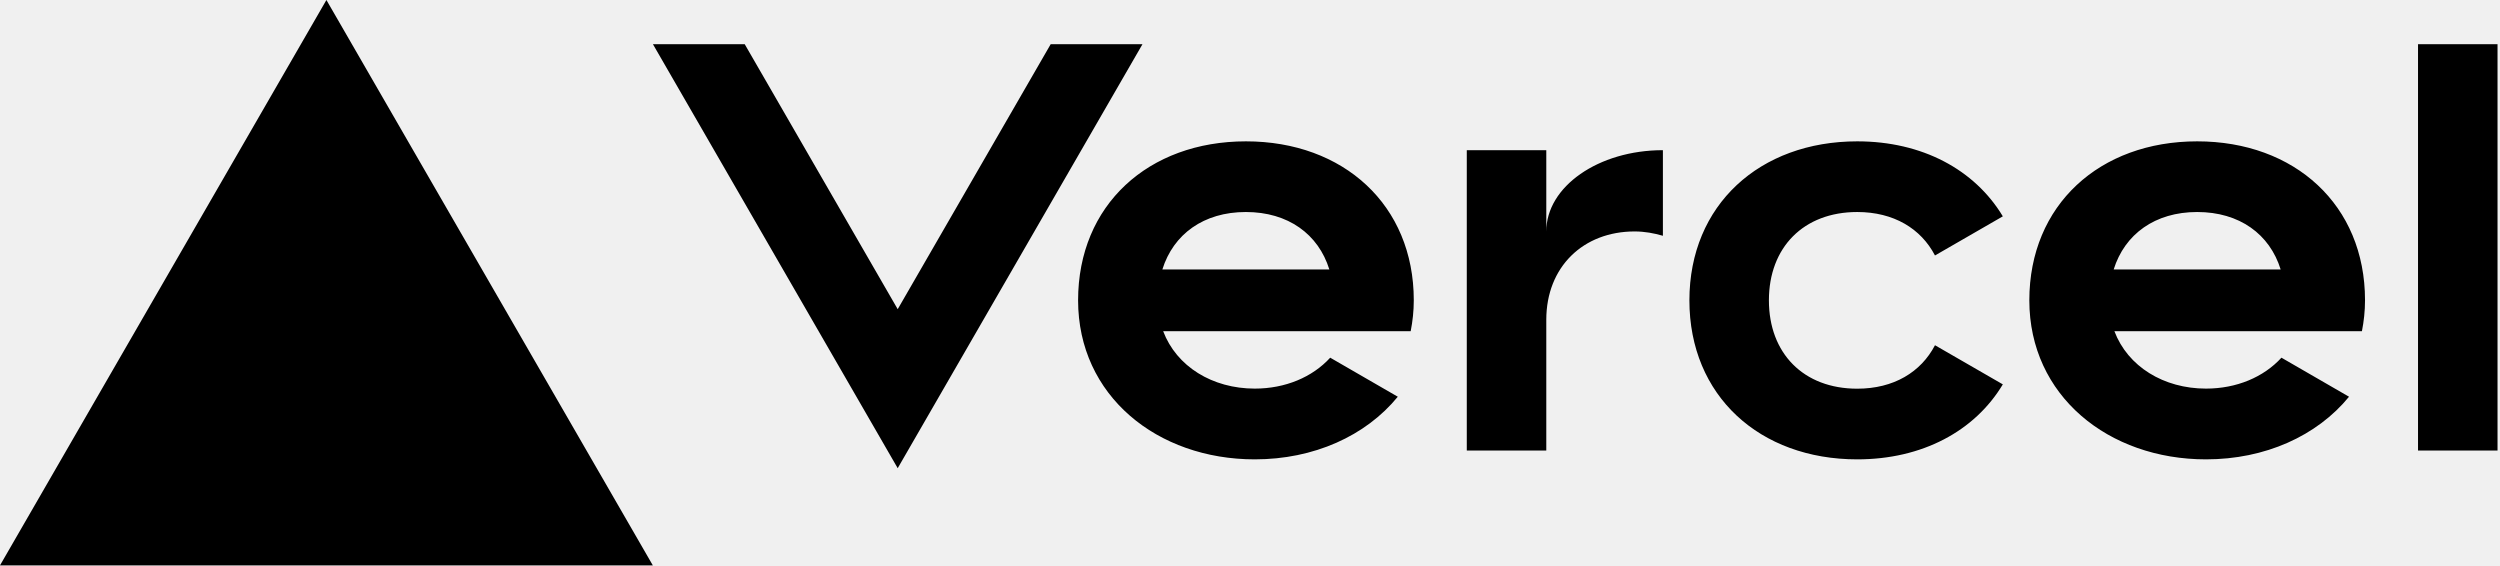
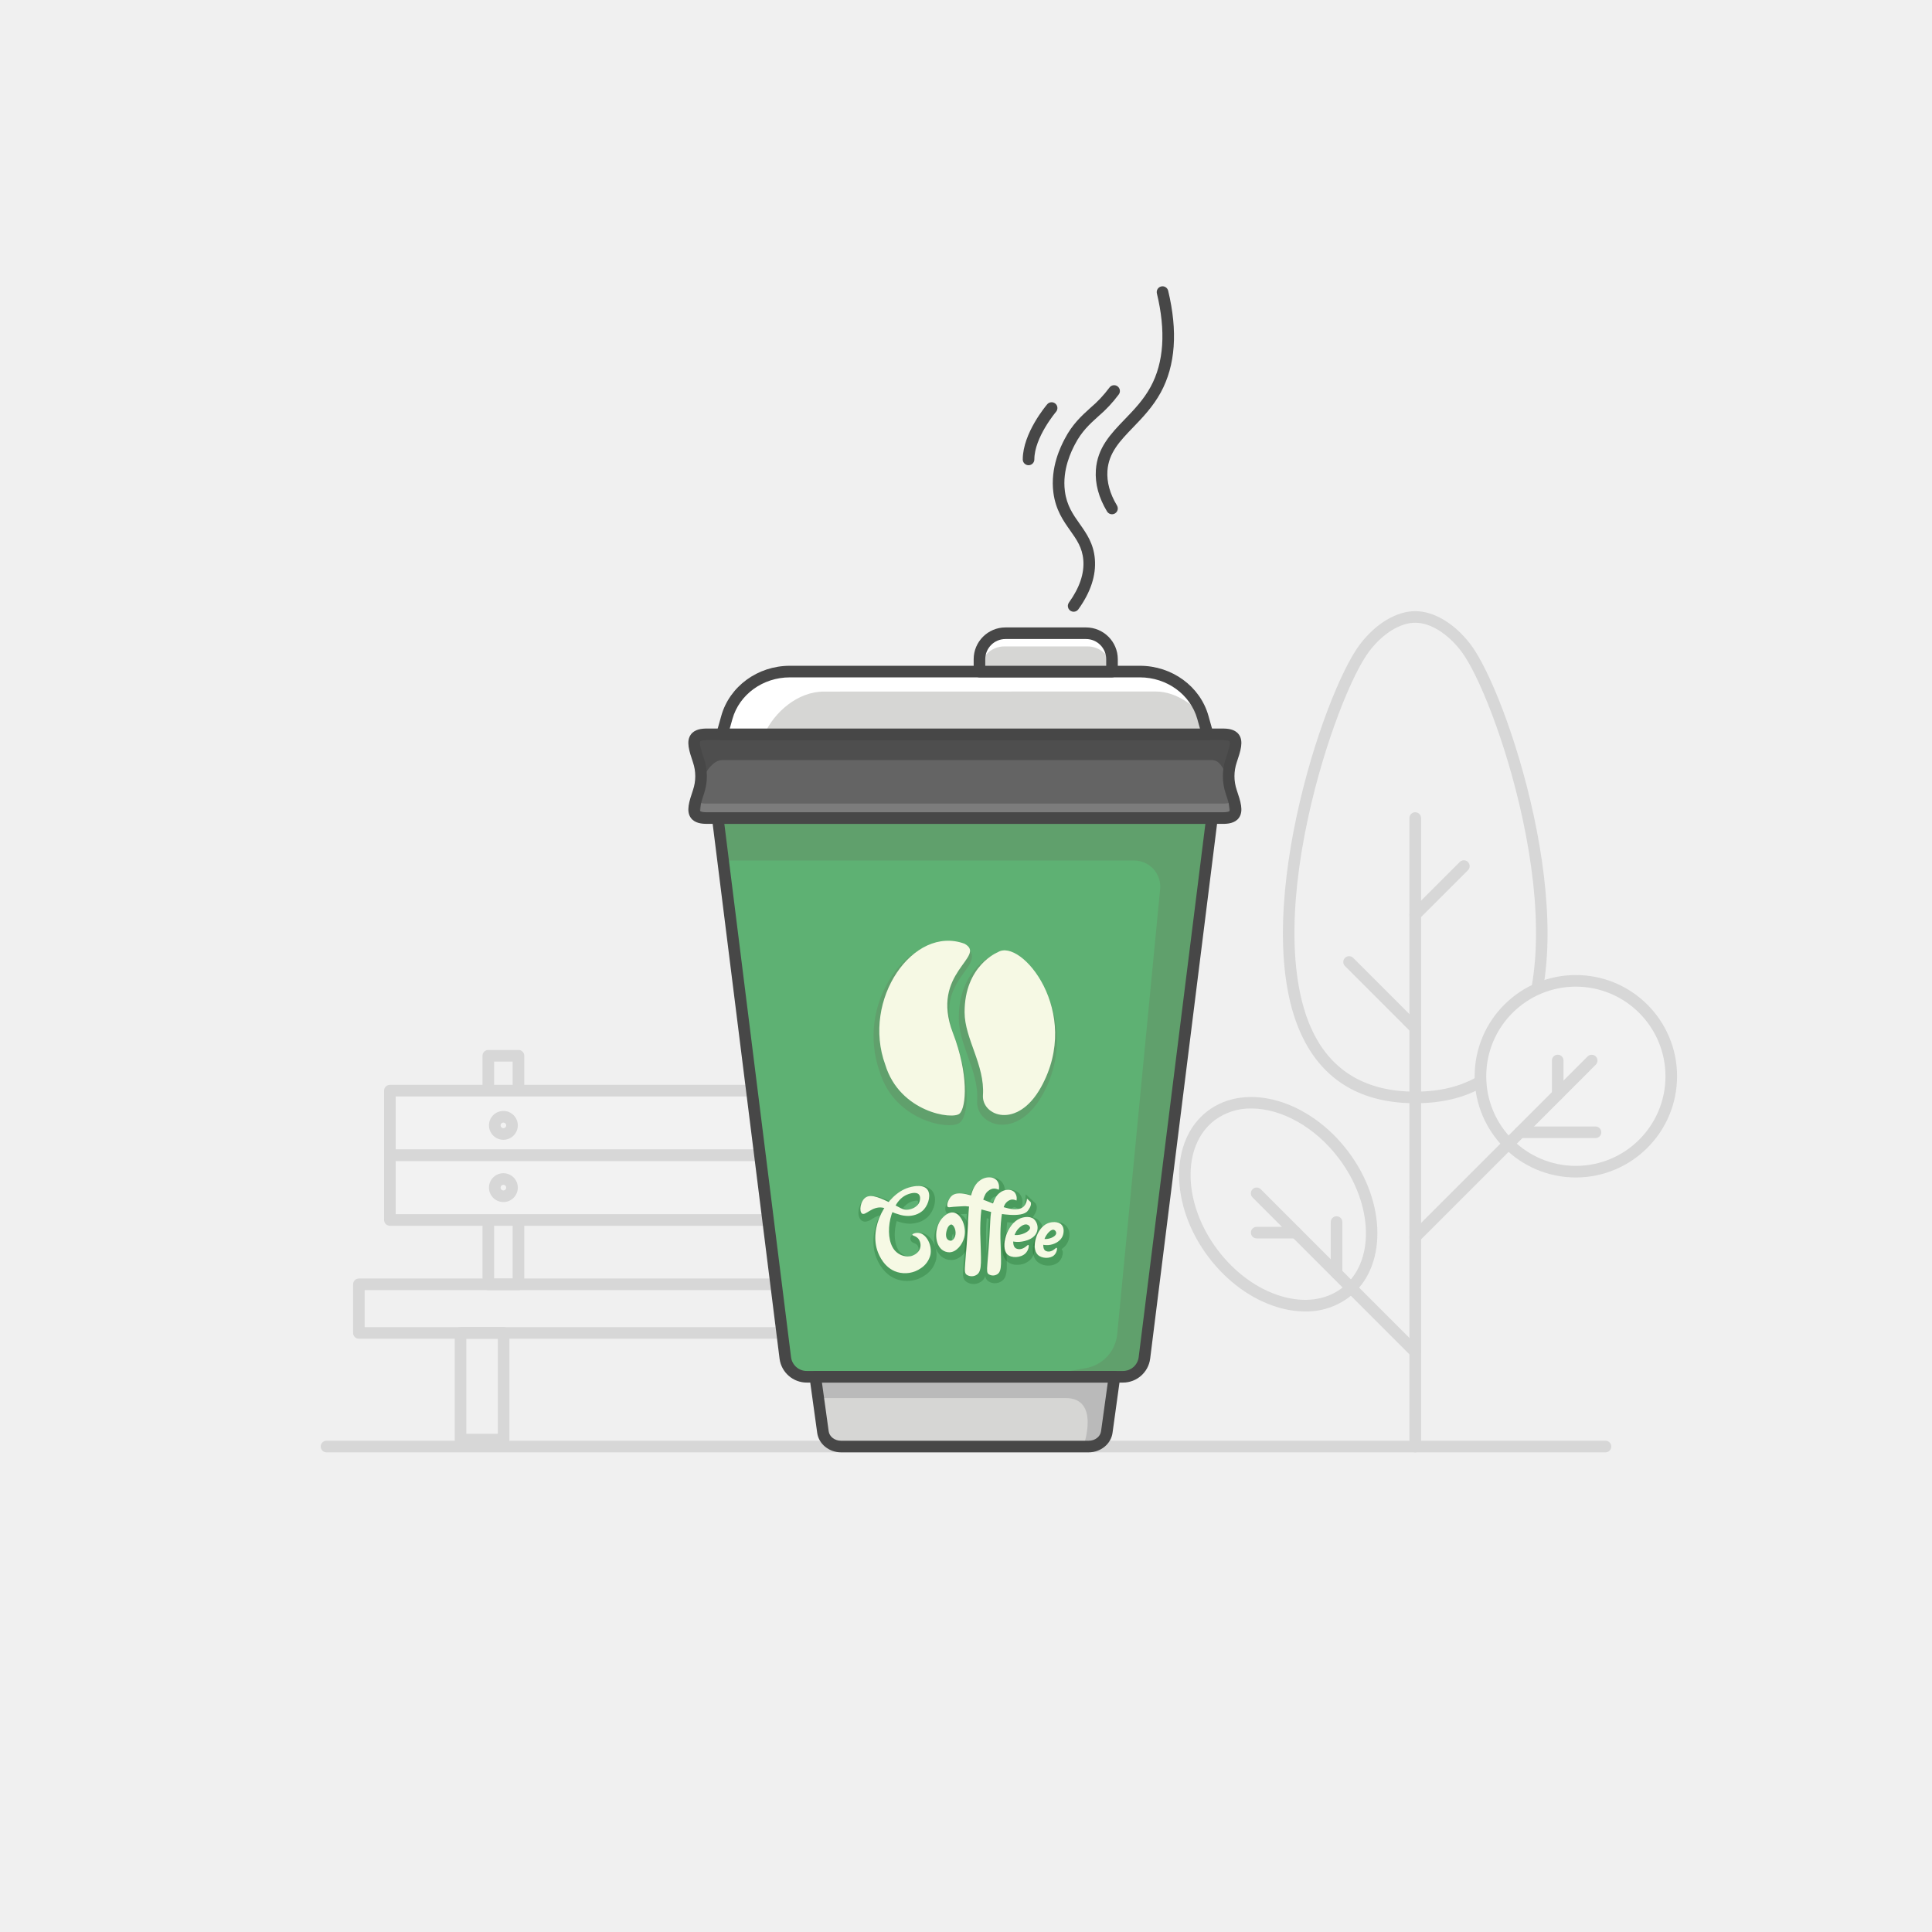
- <svg xmlns="http://www.w3.org/2000/svg" width="283" height="64" viewBox="0 0 283 64" fill="none">
-   <path d="M141.04 16c-11.04 0-19 7.2-19 18s8.96 18 20 18c6.67 0 12.55-2.64 16.19-7.09l-7.65-4.42c-2.02 2.21-5.09 3.5-8.54 3.5-4.79 0-8.86-2.5-10.37-6.5h28.02c.22-1.12.35-2.28.35-3.5 0-10.79-7.96-17.99-19-17.99zm-9.46 14.5c1.25-3.99 4.67-6.5 9.45-6.5 4.79 0 8.21 2.51 9.45 6.5h-18.9zM248.72 16c-11.04 0-19 7.2-19 18s8.96 18 20 18c6.67 0 12.55-2.64 16.19-7.09l-7.65-4.42c-2.02 2.21-5.09 3.5-8.54 3.5-4.79 0-8.86-2.5-10.37-6.5h28.02c.22-1.12.35-2.28.35-3.5 0-10.79-7.96-17.99-19-17.99zm-9.45 14.5c1.25-3.99 4.67-6.5 9.45-6.5 4.79 0 8.21 2.51 9.45 6.5h-18.9zM200.24 34c0 6 3.92 10 10 10 4.12 0 7.21-1.87 8.8-4.92l7.68 4.43c-3.18 5.3-9.14 8.49-16.48 8.49-11.05 0-19-7.2-19-18s7.96-18 19-18c7.34 0 13.29 3.19 16.48 8.49l-7.68 4.43c-1.59-3.05-4.68-4.92-8.8-4.92-6.07 0-10 4-10 10zm82.48-29v46h-9V5h9zM36.95 0L73.9 64H0L36.95 0zm92.38 5l-27.71 48L73.91 5H84.3l17.32 30 17.32-30h10.39zm58.91 12v9.69c-1-.29-2.06-.49-3.2-.49-5.81 0-10 4-10 10V51h-9V17h9v9.2c0-5.08 5.91-9.2 13.2-9.2z" fill="#000" />
+ <svg xmlns="http://www.w3.org/2000/svg" viewBox="0 0 1000 1000" x="0px" y="0px" width="1000px" height="1000px" version="1.1">
+   <g style="isolation:isolate">
+     <g id="Layer_1" data-name="Layer 1">
+       <g opacity="0.15">
+         <path d="M831,751.724H169a3,3,0,0,1,0-6H831a3,3,0,0,1,0,6Z" fill="#474747" />
+         <path d="M732.524,751.724a3,3,0,0,1-3-3v-325.3a3,3,0,0,1,6,0v325.3A3,3,0,0,1,732.524,751.724Z" fill="#474747" />
+         <path d="M732.524,571.035c-27.525,0-47.105-11.427-58.2-33.962C645.32,478.129,684.9,358.187,704.079,333.282c8.172-10.615,18.806-16.953,28.445-16.953s20.273,6.338,28.445,16.953h0c19.175,24.906,58.758,144.849,29.749,203.791C779.627,559.608,760.048,571.035,732.524,571.035Zm0-248.706c-7.79,0-16.646,5.463-23.691,14.613-8.916,11.58-23.221,46.966-31.725,86.137-10.3,47.452-9.379,87,2.6,111.345,10,20.312,27.765,30.611,52.812,30.611s42.814-10.3,52.811-30.611c11.984-24.349,12.908-63.893,2.606-111.345-8.506-39.17-22.811-74.556-31.726-86.137h0C749.17,327.792,740.314,322.329,732.524,322.329Z" fill="#474747" />
+         <path d="M732.524,476.456a3,3,0,0,1-2.121-5.121l25.2-25.2a3,3,0,0,1,4.242,4.242l-25.2,25.2A2.991,2.991,0,0,1,732.524,476.456Z" fill="#474747" />
+         <path d="M732.524,535.166a2.988,2.988,0,0,1-2.121-.879l-34.279-34.279a3,3,0,0,1,4.242-4.242l34.279,34.279a3,3,0,0,1-2.121,5.121Z" fill="#474747" />
+         <circle cx="815.662" cy="557.071" r="49.387" fill="#fff" />
+         <path d="M815.662,609.458a52.388,52.388,0,1,1,52.387-52.387A52.447,52.447,0,0,1,815.662,609.458Zm0-98.775a46.388,46.388,0,1,0,46.387,46.388A46.44,46.44,0,0,0,815.662,510.683Z" fill="#474747" />
+         <path d="M732.524,643.274a3,3,0,0,1-2.121-5.121l91.365-91.364a3,3,0,0,1,4.242,4.242L734.645,642.4A2.991,2.991,0,0,1,732.524,643.274Z" fill="#474747" />
+         <path d="M825.822,589.075h-39.1a3,3,0,1,1,0-6h39.1a3,3,0,0,1,0,6Z" fill="#474747" />
+         <path d="M806.273,569.525a3,3,0,0,1-3-3V548.91a3,3,0,0,1,6,0v17.615A3,3,0,0,1,806.273,569.525Z" fill="#474747" />
+         <path d="M732.524,702.751a2.988,2.988,0,0,1-2.121-.879l-82.06-82.06a3,3,0,1,1,4.242-4.242l82.06,82.06a3,3,0,0,1-2.121,5.121Z" fill="#474747" />
+         <path d="M675.6,678.813a49.777,49.777,0,0,1-14.236-2.18c-13.529-4.041-26.285-13.3-35.919-26.07-20.092-26.635-20.212-60.547-.267-75.592s52.52-5.616,72.611,21.019h0c20.094,26.636,20.214,60.547.269,75.593A36.727,36.727,0,0,1,675.6,678.813ZM647.712,573.746a30.913,30.913,0,0,0-18.917,6.015c-17.3,13.053-16.656,43.194,1.444,67.189,8.87,11.757,20.534,20.257,32.847,23.934,11.985,3.579,23.122,2.126,31.362-4.09,17.3-13.055,16.657-43.195-1.444-67.191h0C680.561,583.109,663.058,573.746,647.712,573.746Z" fill="#474747" />
+         <path d="M691.794,662.021a3,3,0,0,1-3-3V632.537a3,3,0,0,1,6,0v26.484A3,3,0,0,1,691.794,662.021Z" fill="#474747" />
+         <path d="M670.774,641h-20.31a3,3,0,0,1,0-6h20.31a3,3,0,1,1,0,6Z" fill="#474747" />
+         <path d="M260.675,748.1h-22.3a3,3,0,0,1-3-3V689.925a3,3,0,0,1,3-3h22.3a3,3,0,0,1,3,3V745.1A3,3,0,0,1,260.675,748.1Zm-19.3-6h16.3V692.925h-16.3Z" fill="#474747" />
+         <path d="M491.276,748.1h-22.3a3,3,0,0,1-3-3V689.925a3,3,0,0,1,3-3h22.3a3,3,0,0,1,3,3V745.1A3,3,0,0,1,491.276,748.1Zm-19.3-6h16.3V692.925h-16.3Z" fill="#474747" />
+         <path d="M268.36,667.754H252.747a3,3,0,0,1-3-3v-118.3a3,3,0,0,1,3-3H268.36a3,3,0,0,1,3,3v118.3A3,3,0,0,1,268.36,667.754Zm-12.613-6h9.613v-112.3h-9.613Z" fill="#474747" />
+         <path d="M476.9,667.754H461.286a3,3,0,0,1-3-3v-118.3a3,3,0,0,1,3-3H476.9a3,3,0,0,1,3,3v118.3A3,3,0,0,1,476.9,667.754Zm-12.614-6H473.9v-112.3h-9.614Z" fill="#474747" />
+         <rect x="201.804" y="564.531" width="312.251" height="33.455" fill="#fff" />
+         <path d="M514.056,600.987H201.8a3,3,0,0,1-3-3V564.531a3,3,0,0,1,3-3H514.056a3,3,0,0,1,3,3v33.456A3,3,0,0,1,514.056,600.987Zm-309.252-6H511.056V567.531H204.8Z" fill="#474747" />
+         <rect x="201.804" y="597.987" width="312.251" height="33.455" fill="#fff" />
+         <path d="M514.056,634.442H201.8a3,3,0,0,1-3-3V597.987a3,3,0,0,1,3-3H514.056a3,3,0,0,1,3,3v33.455A3,3,0,0,1,514.056,634.442Zm-309.252-6H511.056V600.987H204.8Z" fill="#474747" />
+         <path d="M469.093,589.949a7.461,7.461,0,1,1,7.461-7.461A7.469,7.469,0,0,1,469.093,589.949Zm0-8.922a1.461,1.461,0,1,0,1.461,1.461A1.463,1.463,0,0,0,469.093,581.027Z" fill="#474747" />
+         <path d="M469.093,622.176a7.461,7.461,0,1,1,7.461-7.461A7.469,7.469,0,0,1,469.093,622.176Zm0-8.922a1.461,1.461,0,1,0,1.461,1.461A1.462,1.462,0,0,0,469.093,613.254Z" fill="#474747" />
+         <path d="M260.554,589.949a7.461,7.461,0,1,1,7.461-7.461A7.469,7.469,0,0,1,260.554,589.949Zm0-8.922a1.461,1.461,0,1,0,1.461,1.461A1.463,1.463,0,0,0,260.554,581.027Z" fill="#474747" />
+         <path d="M260.554,622.176a7.461,7.461,0,1,1,7.461-7.461A7.469,7.469,0,0,1,260.554,622.176Zm0-8.922a1.461,1.461,0,1,0,1.461,1.461A1.462,1.462,0,0,0,260.554,613.254Z" fill="#474747" />
+         <path d="M539.277,692.925H185.763a3,3,0,0,1-3-3V664.754a3,3,0,0,1,3-3H539.277a3,3,0,0,1,3,3v25.171A3,3,0,0,1,539.277,692.925Zm-350.514-6H536.277V667.754H188.763Z" fill="#474747" />
+       </g>
+       <path d="M422,712.62l3.958,28.623c.592,4.281,4.6,7.48,9.368,7.48H563.5c4.772,0,8.776-3.2,9.368-7.48l3.958-28.623Z" fill="#d6d6d4" />
+       <path d="M560.739,748.723l9.33-2.411,6.757-33.692H422l1.521,11h128C569.791,723.621,560.739,748.723,560.739,748.723Z" fill="#bababa" />
+       <path d="M592.342,702.936,627.3,423.426H371.52l34.961,279.51a11.151,11.151,0,0,0,11.163,9.684H581.179A11.151,11.151,0,0,0,592.342,702.936Z" fill="#5eb173" />
+       <path d="M592.342,702.936,627.3,423.426H371.52l34.961,279.51a11.151,11.151,0,0,0,11.163,9.684H581.179A11.151,11.151,0,0,0,592.342,702.936Z" fill="#5eb173" />
+       <path d="M492.3,652.194a8.228,8.228,0,0,1-5.065-1.849,11.312,11.312,0,0,1-3.64-8.413,15.1,15.1,0,0,1,4.241-11.413c.761-.729,3.074-2.951,6.087-2.951a6.076,6.076,0,0,1,.935.073,7.939,7.939,0,0,1,5.2,3.75,15.211,15.211,0,0,1,1.968,11.6c-1.112,4.357-4.82,9.063-9.5,9.2Zm.99-13.755c-.869,2.077-.67,3.428-.421,3.656a.623.623,0,0,0,.089.061,2.716,2.716,0,0,0,.494-.91A4.26,4.26,0,0,0,493.285,638.439Z" fill="#60a06c" opacity="0.34" style="mix-blend-mode:multiply" />
+       <path d="M503.92,664.587a6.471,6.471,0,0,1-3.626-1.072c-2.239-1.5-2.073-3.476-1.455-10.806.391-4.641.982-11.654,1.479-22.706q.038-.846.1-1.687l-.191,0q-.354,0-.682.031c-.794.074-1.59.106-2.386.136-.864.034-1.68.066-2.478.156-.334.038-.63.075-.891.108a12.319,12.319,0,0,1-1.506.136,2.877,2.877,0,0,1-2.169-.854c-2.059-2.146.2-6.628,1.934-8.328a7.729,7.729,0,0,1,5.629-2.007,19.893,19.893,0,0,1,4.592.629A13.516,13.516,0,0,1,507,611.432a10.451,10.451,0,0,1,5.918-2.083,8.212,8.212,0,0,1,1.2.088,7.058,7.058,0,0,1,4.074,1.939,6.95,6.95,0,0,1,1.93,4.887,8.01,8.01,0,0,1,2.623-.455,7.378,7.378,0,0,1,1.073.08,6.387,6.387,0,0,1,3.68,1.754,6.909,6.909,0,0,1,1.572,6.225l-.393,1.708a2.706,2.706,0,0,0,.834-.541,4.246,4.246,0,0,0,1.072-2.778l.35-4.109,5.142,4.809.162.323c.9,1.8.294,4.13-1.752,6.734-1.5,1.917-4.387,2.849-8.817,2.849a41.616,41.616,0,0,1-4.365-.252,81.841,81.841,0,0,0-.478,10.325c.053,2.036.114,3.852.168,5.474.3,8.869.42,12.54-2.441,14.638a6.122,6.122,0,0,1-3.6,1.146h0a5.877,5.877,0,0,1-3.291-.974A3.477,3.477,0,0,1,510,660.455a5.812,5.812,0,0,1-2.1,2.867A6.752,6.752,0,0,1,503.92,664.587Zm6.8-34.044c-.444,5-.329,9.766-.328,9.821.06,2.347.131,4.443.193,6.315.025.769.051,1.5.072,2.208.285-3.7.609-8.536.9-14.931.049-1.084.126-2.132.23-3.134C511.431,630.729,511.076,630.637,510.724,630.543Zm12.832-4.982a14.8,14.8,0,0,0,3.019.366,7.415,7.415,0,0,0,.9-.051l-1.3-.693a2.447,2.447,0,0,0-1.131-.313,1.706,1.706,0,0,0-.262.02A3.163,3.163,0,0,0,523.556,625.561Zm-9.728-3.222a12.831,12.831,0,0,1,1.941-3.14c-.065,0-.128-.008-.192-.008a2.319,2.319,0,0,0-.383.032,4.143,4.143,0,0,0-1.962,1.251,4.747,4.747,0,0,0-.78,1.329Z" fill="#60a06c" opacity="0.34" style="mix-blend-mode:multiply" />
+       <path d="M526.506,654.655a7.751,7.751,0,0,1-5.563-2.018c-1.924-1.925-2.551-5.362-1.721-9.428.9-4.414,3.826-10.324,9.1-12.45a12.436,12.436,0,0,1,4.356-.866,7.207,7.207,0,0,1,4.812,1.64,8.145,8.145,0,0,1,2.239,8.227,8.72,8.72,0,0,1-4.827,5.421,2.576,2.576,0,0,1,.547,1.372,7.629,7.629,0,0,1-2.292,5.618A9.638,9.638,0,0,1,526.506,654.655Zm5.094-16.826a4.163,4.163,0,0,0-.985.569A6.954,6.954,0,0,0,531.6,637.829Z" fill="#60a06c" opacity="0.34" style="mix-blend-mode:multiply" />
+       <path d="M542.6,655.067a8.386,8.386,0,0,1-5.947-2.257c-1.9-1.95-2.541-5.238-1.76-9.021,1-4.839,3.984-8.935,7.608-10.434a11.355,11.355,0,0,1,4.172-.818,6.864,6.864,0,0,1,5.35,2.144c2.232,2.538,1.422,6.032,1.122,7.042a8.772,8.772,0,0,1-3.694,4.819,2.531,2.531,0,0,1,.642,1.528,6.853,6.853,0,0,1-2.174,5.144A7.838,7.838,0,0,1,542.6,655.067Z" fill="#60a06c" opacity="0.34" style="mix-blend-mode:multiply" />
+       <path d="M469.411,663.021a15.86,15.86,0,0,1-4.614-.675c-4.954-1.508-8.951-5.592-11.257-11.5-2.493-6.388-1.745-14.489,1.885-21.77a12.376,12.376,0,0,0-3.979,1.813,7.2,7.2,0,0,1-3.618,1.448,3.1,3.1,0,0,1-1.872-.618c-1.145-.855-1.715-2.464-1.6-4.53.129-2.354,1.225-5.662,3.893-7.234a6.762,6.762,0,0,1,3.484-.889c2.613,0,5.595,1.177,8.706,2.623a23.416,23.416,0,0,1,10.117-6.858,19.392,19.392,0,0,1,5.732-.975,7.636,7.636,0,0,1,6.012,2.3c2.98,3.374,1.628,9.486-1.5,13.075-1.506,1.728-4.335,3.848-9.256,4.136-.267.016-.526.024-.779.024a18.7,18.7,0,0,1-5.337-.955c-.453-.128-.884-.261-1.3-.4-1.937,6.705-1.049,13.858,2.245,16.6a7.493,7.493,0,0,0,4.5,1.737,4.867,4.867,0,0,0,1.136-.131c.113-.026,2.76-.682,3.331-2.8a3.485,3.485,0,0,0-.539-2.98,3.743,3.743,0,0,0-1.556-.962c-.594-.242-2.176-.883-2.032-2.575.161-1.915,2.551-2.787,4.7-2.787a7.073,7.073,0,0,1,1.758.215c4.631,1.194,7.977,7.725,6.886,13.439a13.423,13.423,0,0,1-5.739,8.252,16.245,16.245,0,0,1-9.413,2.979Zm-1.961-37.8a6.018,6.018,0,0,0,2.844.933,4.633,4.633,0,0,0,.551-.035c1.724-.21,3.733-1.24,4.237-2.8a2.47,2.47,0,0,0,.037-1.733,1.369,1.369,0,0,0-.793-.152,9.151,9.151,0,0,0-3.705,1.051l-.144.078A10.174,10.174,0,0,0,467.45,625.223Z" fill="#60a06c" opacity="0.34" style="mix-blend-mode:multiply" />
+       <path d="M371.52,423.426l2.749,21.983H587.031A13.516,13.516,0,0,1,600.443,460.6l-22.179,229.98a19.761,19.761,0,0,1-16.188,17.555l-25.047,4.482,35.62.024.007-.024h8.523a11.151,11.151,0,0,0,11.163-9.684L627.3,423.426Z" fill="#60a06c" />
+       <path d="M563.5,751.724H435.323c-6.241,0-11.545-4.33-12.339-10.07l-3.958-28.623A3,3,0,0,1,422,709.62H576.826a3,3,0,0,1,2.972,3.411l-3.958,28.623C575.045,747.394,569.74,751.724,563.5,751.724Zm-138.059-36.1,3.486,25.212c.386,2.789,3.136,4.892,6.4,4.892H563.5c3.261,0,6.011-2.1,6.4-4.892l3.486-25.212Z" fill="#474747" />
+       <path d="M581.179,715.62H417.644a14.188,14.188,0,0,1-14.139-12.312L368.543,423.8a3,3,0,0,1,2.977-3.372H627.3a3,3,0,0,1,2.976,3.372l-34.961,279.51A14.189,14.189,0,0,1,581.179,715.62ZM374.918,426.426l34.54,276.137a8.181,8.181,0,0,0,8.186,7.057H581.179a8.18,8.18,0,0,0,8.186-7.057l2.977.372-2.977-.372,34.54-276.137Z" fill="#474747" />
+       <path d="M632.808,423.426H366.015c-8.69.079-7.494-4.586-4.483-13.542a25.178,25.178,0,0,0,0-16.241c-3.01-8.955-4.207-13.62,4.483-13.541H632.808c8.69-.079,7.493,4.585,4.483,13.541a25.178,25.178,0,0,0,0,16.241C640.3,418.84,641.5,423.505,632.808,423.426Z" fill="#646464" />
+       <path d="M637.291,393.643c1.944-5.783,3.127-9.773,1.385-11.856-.375,1.317-.851,2.769-1.385,4.36a25.159,25.159,0,0,0-1.053,11.868A25.032,25.032,0,0,1,637.291,393.643Z" fill="#7c7c7c" />
+       <path d="M362.585,398.015a25.159,25.159,0,0,0-1.053-11.868c-.534-1.591-1.01-3.043-1.385-4.36-1.742,2.083-.559,6.073,1.385,11.856A25.122,25.122,0,0,1,362.585,398.015Z" fill="#7c7c7c" />
+       <path d="M638.676,414.244c-.956,1.143-2.789,1.713-5.868,1.685H366.015c-3.079.028-4.912-.543-5.868-1.685-1.737,6.1-1.279,9.246,5.868,9.182H632.808C639.955,423.491,640.413,420.344,638.676,414.244Z" fill="#7c7c7c" />
+       <g style="mix-blend-mode:overlay">
+         <path d="M637.291,409.884c-.164-.479-.3-.965-.429-1.451a25.154,25.154,0,0,0,.305,14.371C640.889,421.265,639.645,416.886,637.291,409.884Z" fill="#646464" />
+         <path d="M362.862,403.546c1.039-.429,4.911-10.105,10.9-10.105H627.3c7.24,0,8.521,14.563,9.559,14.992.045-.138.381-14.651.429-14.79,3.013-8.963,4.209-13.628-4.5-13.541l-266.5,0c-8.985-.179-7.8,4.49-4.753,13.537C361.58,393.782,362.818,403.408,362.862,403.546Z" fill="#646464" />
+         <path d="M361.656,422.8a25.154,25.154,0,0,0,.305-14.371c-.134.486-.265.972-.428,1.451C359.178,416.886,357.934,421.265,361.656,422.8Z" fill="#646464" />
+       </g>
+       <path d="M365.745,426.427c-2.606,0-6.185-.367-8.165-3.093-2.551-3.518-.855-8.564,1.109-14.406a22.3,22.3,0,0,0,0-14.317c-1.968-5.854-3.664-10.9-1.113-14.418,2.049-2.821,5.837-3.124,8.462-3.092H632.808c2.644-.028,6.386.27,8.434,3.092,2.552,3.518.856,8.564-1.108,14.406a22.3,22.3,0,0,0,0,14.317c1.969,5.854,3.665,10.9,1.113,14.417-2.044,2.817-5.812,3.14-8.448,3.093H365.745Zm.085-43.327c-2.415,0-3.266.443-3.393.618-.736,1.013,1.071,6.387,1.939,8.969a28.311,28.311,0,0,1,0,18.164c-.864,2.571-2.671,7.945-1.935,8.958.13.179,1,.653,3.55.617h267.03c2.391,0,3.243-.443,3.37-.618.735-1.013-1.072-6.386-1.941-8.969a28.311,28.311,0,0,1,0-18.164c.865-2.571,2.671-7.945,1.936-8.958-.13-.18-1.023-.652-3.551-.617H365.83Z" fill="#474747" />
+       <path d="M625.065,380.1H373.758l2.46-8.768c3.925-13.988,17.293-23.725,32.572-23.725H590.033c15.279,0,28.647,9.737,32.572,23.725Z" fill="#d6d6d4" />
+       <path d="M625.065,380.1H373.758l2.46-8.768c3.925-13.988,17.293-23.725,32.572-23.725H590.033c15.279,0,28.647,9.737,32.572,23.725Z" fill="#d6d6d4" />
+       <path d="M426.494,357.963l171.483-.052c12.4,0,20.039,8.931,23.451,10.024-6.051-9.087-19.6-20.326-31.395-20.326H408.79c-15.279,0-28.647,9.737-32.572,23.725l-2.46,8.768h21.8C400.812,368.54,412.893,357.963,426.494,357.963Z" fill="#fff" />
+       <path d="M625.066,383.1H373.758a3,3,0,0,1-2.889-3.81l2.46-8.768c4.282-15.257,18.864-25.914,35.461-25.914H590.033c16.6,0,31.18,10.657,35.461,25.914l2.46,8.768a3,3,0,0,1-2.888,3.81Zm-247.35-6H621.108l-1.391-4.957c-3.558-12.679-15.764-21.535-29.684-21.535H408.79c-13.92,0-26.126,8.856-29.683,21.535Z" fill="#474747" />
+       <path d="M520.419,327.752h41.7A13.452,13.452,0,0,1,575.571,341.2v6.405a0,0,0,0,1,0,0h-68.6a0,0,0,0,1,0,0V341.2A13.452,13.452,0,0,1,520.419,327.752Z" fill="#d6d6d4" />
+       <path d="M520.419,327.752h41.7A13.452,13.452,0,0,1,575.571,341.2v6.405a0,0,0,0,1,0,0h-68.6a0,0,0,0,1,0,0V341.2A13.452,13.452,0,0,1,520.419,327.752Z" fill="#d6d6d4" />
+       <path d="M507.083,347.394A12.817,12.817,0,0,1,519.9,334.577h42.97a12.81,12.81,0,0,1,12.7,11.183v-5.191a12.817,12.817,0,0,0-12.817-12.817H519.785a12.817,12.817,0,0,0-12.818,12.817v7.04h.116Z" fill="#fff" />
+       <path d="M491.275,582.407c-10.623,0-29.761-7.5-35.94-27.617a55.6,55.6,0,0,1,6.716-50.219c7.38-10.578,17.475-16.645,27.695-16.645a26.377,26.377,0,0,1,9.24,1.691l.147.056.138.077c2.126,1.2,3.34,2.609,3.711,4.305.632,2.889-1.328,5.605-3.81,9.044-4.979,6.9-11.8,16.349-5.1,33.79,7.768,20.213,7.811,39.388,2.992,43.955C495.97,581.882,494.022,582.407,491.275,582.407Z" fill="#60a06c" />
+       <path d="M575.571,350.609h-68.6a3,3,0,0,1-3-3v-6.4a16.471,16.471,0,0,1,16.452-16.452h41.7A16.471,16.471,0,0,1,578.571,341.2v6.4A3,3,0,0,1,575.571,350.609Zm-65.6-6h62.6v-3.4a10.463,10.463,0,0,0-10.452-10.452h-41.7A10.463,10.463,0,0,0,509.967,341.2Z" fill="#474747" />
+       <path d="M518.773,582.144a13.629,13.629,0,0,1-9.978-4.11,11.021,11.021,0,0,1-3.016-8.322c.528-7.98-2.195-15.613-4.828-22.993-2.4-6.73-4.668-13.086-4.683-19.705-.058-24.365,16.286-32.086,18.3-32.946a8.374,8.374,0,0,1,4.376-1.168c6.5,0,14.47,6.4,20.3,16.294a57.662,57.662,0,0,1,.339,57.482c-5.448,9.831-13.034,15.468-20.812,15.468Z" fill="#60a06c" />
+       <path d="M499.286,488.491c11.792,6.666-18.084,14.875-6.078,46.116,8.2,21.334,7,38.454,3.482,41.784s-30.943-.647-38.459-25.239C445.827,517.437,472.8,478.607,499.286,488.491Z" fill="#f6f9e4" />
+       <path d="M516.484,492.856s-17.274,6.81-17.216,31.152c.032,13.609,10.536,27.259,9.508,42.836-.714,10.819,17.813,17.961,30.061-4.138C560.419,523.765,528.431,485.311,516.484,492.856Z" fill="#f6f9e4" />
+       <path d="M488.216,629.963c-4.61,4.424-4.828,13.47-.719,16.834a6.216,6.216,0,0,0,3.956,1.395c3.8-.112,6.748-4.253,7.626-7.7,1.375-5.392-1.53-12.242-5.539-12.877C491.068,627.225,488.9,629.309,488.216,629.963Zm6.115,9.956c-.105.3-.742,2.079-2.086,2.266a2.313,2.313,0,0,1-1.727-.611c-1.212-1.1-1.135-3.631.108-6.331.771-1.226,1.356-1.468,1.763-1.439C493.776,633.9,495.255,637.328,494.331,639.919Z" fill="#f6f9e4" />
+       <path d="M500.41,659.854c-2.134-1.433-.316-4.573.9-31.761.337-7.5,1.911-14.311,5.823-17.016a8.085,8.085,0,0,1,5.682-1.661,5.06,5.06,0,0,1,2.947,1.368c1.876,1.892,1.268,4.762,1.2,5.042a4.926,4.926,0,0,0-3.105-.576,6.01,6.01,0,0,0-3.106,1.87c-3.8,4.137-3.364,21.295-3.364,21.295.367,14.262,1.1,19.257-1.682,21.3A4.789,4.789,0,0,1,500.41,659.854Z" fill="#f6f9e4" />
+       <path d="M511.77,659.559c-1.847-1.241-.273-3.961.785-27.513.292-6.5,1.655-12.4,5.043-14.74a7,7,0,0,1,4.923-1.439,4.378,4.378,0,0,1,2.553,1.185,4.982,4.982,0,0,1,1.043,4.367,4.279,4.279,0,0,0-2.69-.5,5.2,5.2,0,0,0-2.69,1.62c-3.3,3.583-2.914,18.446-2.914,18.446.317,12.355.949,16.682-1.457,18.447A4.15,4.15,0,0,1,511.77,659.559Z" fill="#f6f9e4" />
+       <path d="M528.647,646.442a3.781,3.781,0,0,1-2.973-.384c-2.1-1.52-1.435-6.847,1.247-9.88.374-.423,2.749-3.02,4.8-2.3a2.068,2.068,0,0,1,1.439,1.535c.123,1.653-3.365,3.606-6.523,3.836a9.4,9.4,0,0,1-3.933-.575c-.925,1.292-.779,2.08-.671,2.4.645,1.915,4.93,1.754,5.512,1.727.373-.018,7.872-.479,9.26-5.564a6.192,6.192,0,0,0-1.6-6.175c-2.573-2.186-6.578-.664-7.125-.444-7.053,2.841-10.346,14.975-6.715,18.609,2.114,2.116,7.048,1.831,9.4-.479,1.6-1.573,2-4.073,1.543-4.351C531.87,644.129,530.857,645.87,528.647,646.442Z" fill="#f6f9e4" />
+       <path d="M543.7,647.687a3.368,3.368,0,0,1-2.646-.341c-1.876-1.362-1.133-6.051,1.11-8.789.345-.422,2.007-2.452,3.368-2a1.849,1.849,0,0,1,1.152,1.726c-.058,1.593-2.76,2.785-4.776,3a7.333,7.333,0,0,1-3.5-.512c-.823,1.149-.693,1.85-.6,2.133.5,1.489,3.439,1.651,4.9,1.536,2.62-.2,6.466-1.758,7.518-5.292.132-.447.926-3.294-.707-5.15-1.753-1.994-5.239-1.631-7.255-.8-5.85,2.419-8.643,12.654-5.18,16.211,1.984,2.037,6.369,2.245,8.486.32,1.46-1.327,1.784-3.617,1.372-3.87C546.564,645.629,545.662,647.178,543.7,647.687Z" fill="#f6f9e4" />
+       <path d="M531.572,620.425a6.25,6.25,0,0,1-1.678,4.05c-6.882,6.618-30.724-11.928-37.446-5.348-1.455,1.424-2.734,4.636-1.89,5.516.387.4,1.055.215,2.9.007,1.626-.184,3.271-.143,4.9-.3,3.984-.375,10.063,2.017,16.387,3.356,1.591.337,14.158,2.906,17.166-.931.38-.484,2.343-2.988,1.535-4.605h0Z" fill="#f6f9e4" />
+       <path d="M461.6,622.941c4.264,2.069,5.692,3.506,8.489,3.165,2.219-.27,5.079-1.632,5.9-4.173.324-1,.514-2.766-.432-3.74-1.442-1.486-4.9-.5-6.857.519l-.193.1c-8.657,4.721-11.41,23.533-4.412,29.352a8.854,8.854,0,0,0,7.385,2.015c.405-.1,3.935-1.032,4.8-4.221a5.46,5.46,0,0,0-.936-4.784c-1.284-1.537-3.174-1.557-3.129-2.086.046-.548,2.13-1.278,3.969-.8,3.553.916,6.329,6.367,5.419,11.127a11.519,11.519,0,0,1-4.94,7,14.281,14.281,0,0,1-12.278,2.014c-6.754-2.056-9.409-8.86-9.976-10.312-4.905-12.567,4.328-29.761,15.756-33.381.842-.266,7.023-2.224,9.641.739,2.228,2.522.974,7.586-1.512,10.436-2.751,3.154-6.833,3.393-7.866,3.453a15.31,15.31,0,0,1-5.467-.863c-5.1-1.439-5.434-3.034-8.25-3.453-5.411-.806-8.771,4.4-10.551,3.069-1.576-1.178-.856-6.692,2.11-8.441S456.022,620.236,461.6,622.941Z" fill="#f6f9e4" />
+       <path d="M555.708,316.634a3,3,0,0,1-2.43-4.754c5.506-7.643,8.011-15.046,7.443-22-.525-6.437-3.431-10.546-6.795-15.3-3.526-4.988-7.523-10.642-8.689-19.551-1.729-13.2,3.945-24.167,5.81-27.768,3.971-7.671,8.722-11.974,13.317-16.134a62.69,62.69,0,0,0,9.855-10.487,3,3,0,1,1,4.885,3.484,68.474,68.474,0,0,1-10.713,11.45c-4.393,3.979-8.543,7.736-12.016,14.445-1.65,3.189-6.674,12.892-5.189,24.231.973,7.437,4.211,12.017,7.639,16.866,3.548,5.019,7.217,10.208,7.876,18.28.688,8.418-2.191,17.165-8.556,26A3,3,0,0,1,555.708,316.634Z" fill="#474747" />
+       <path d="M575.574,266.19A3,3,0,0,1,573,264.737c-4.306-7.154-6.252-14.358-5.783-21.414.769-11.572,7.686-18.745,15.008-26.34,4.761-4.937,9.682-10.043,13.35-16.783,6.842-12.576,7.925-28.849,3.219-48.363a3,3,0,0,1,5.832-1.406c5.067,21,3.794,38.713-3.781,52.636-4.055,7.453-9.5,13.1-14.3,18.08-6.823,7.077-12.717,13.19-13.341,22.575-.385,5.807,1.276,11.837,4.938,17.921a3,3,0,0,1-2.568,4.547Z" fill="#474747" />
+       <path d="M532.378,240.8a3,3,0,0,1-3-3c0-13.62,12.2-28.014,12.723-28.619a3,3,0,0,1,4.556,3.9h0c-.113.132-11.279,13.327-11.279,24.716A3,3,0,0,1,532.378,240.8Z" fill="#474747" />
+     </g>
+   </g>
</svg>
